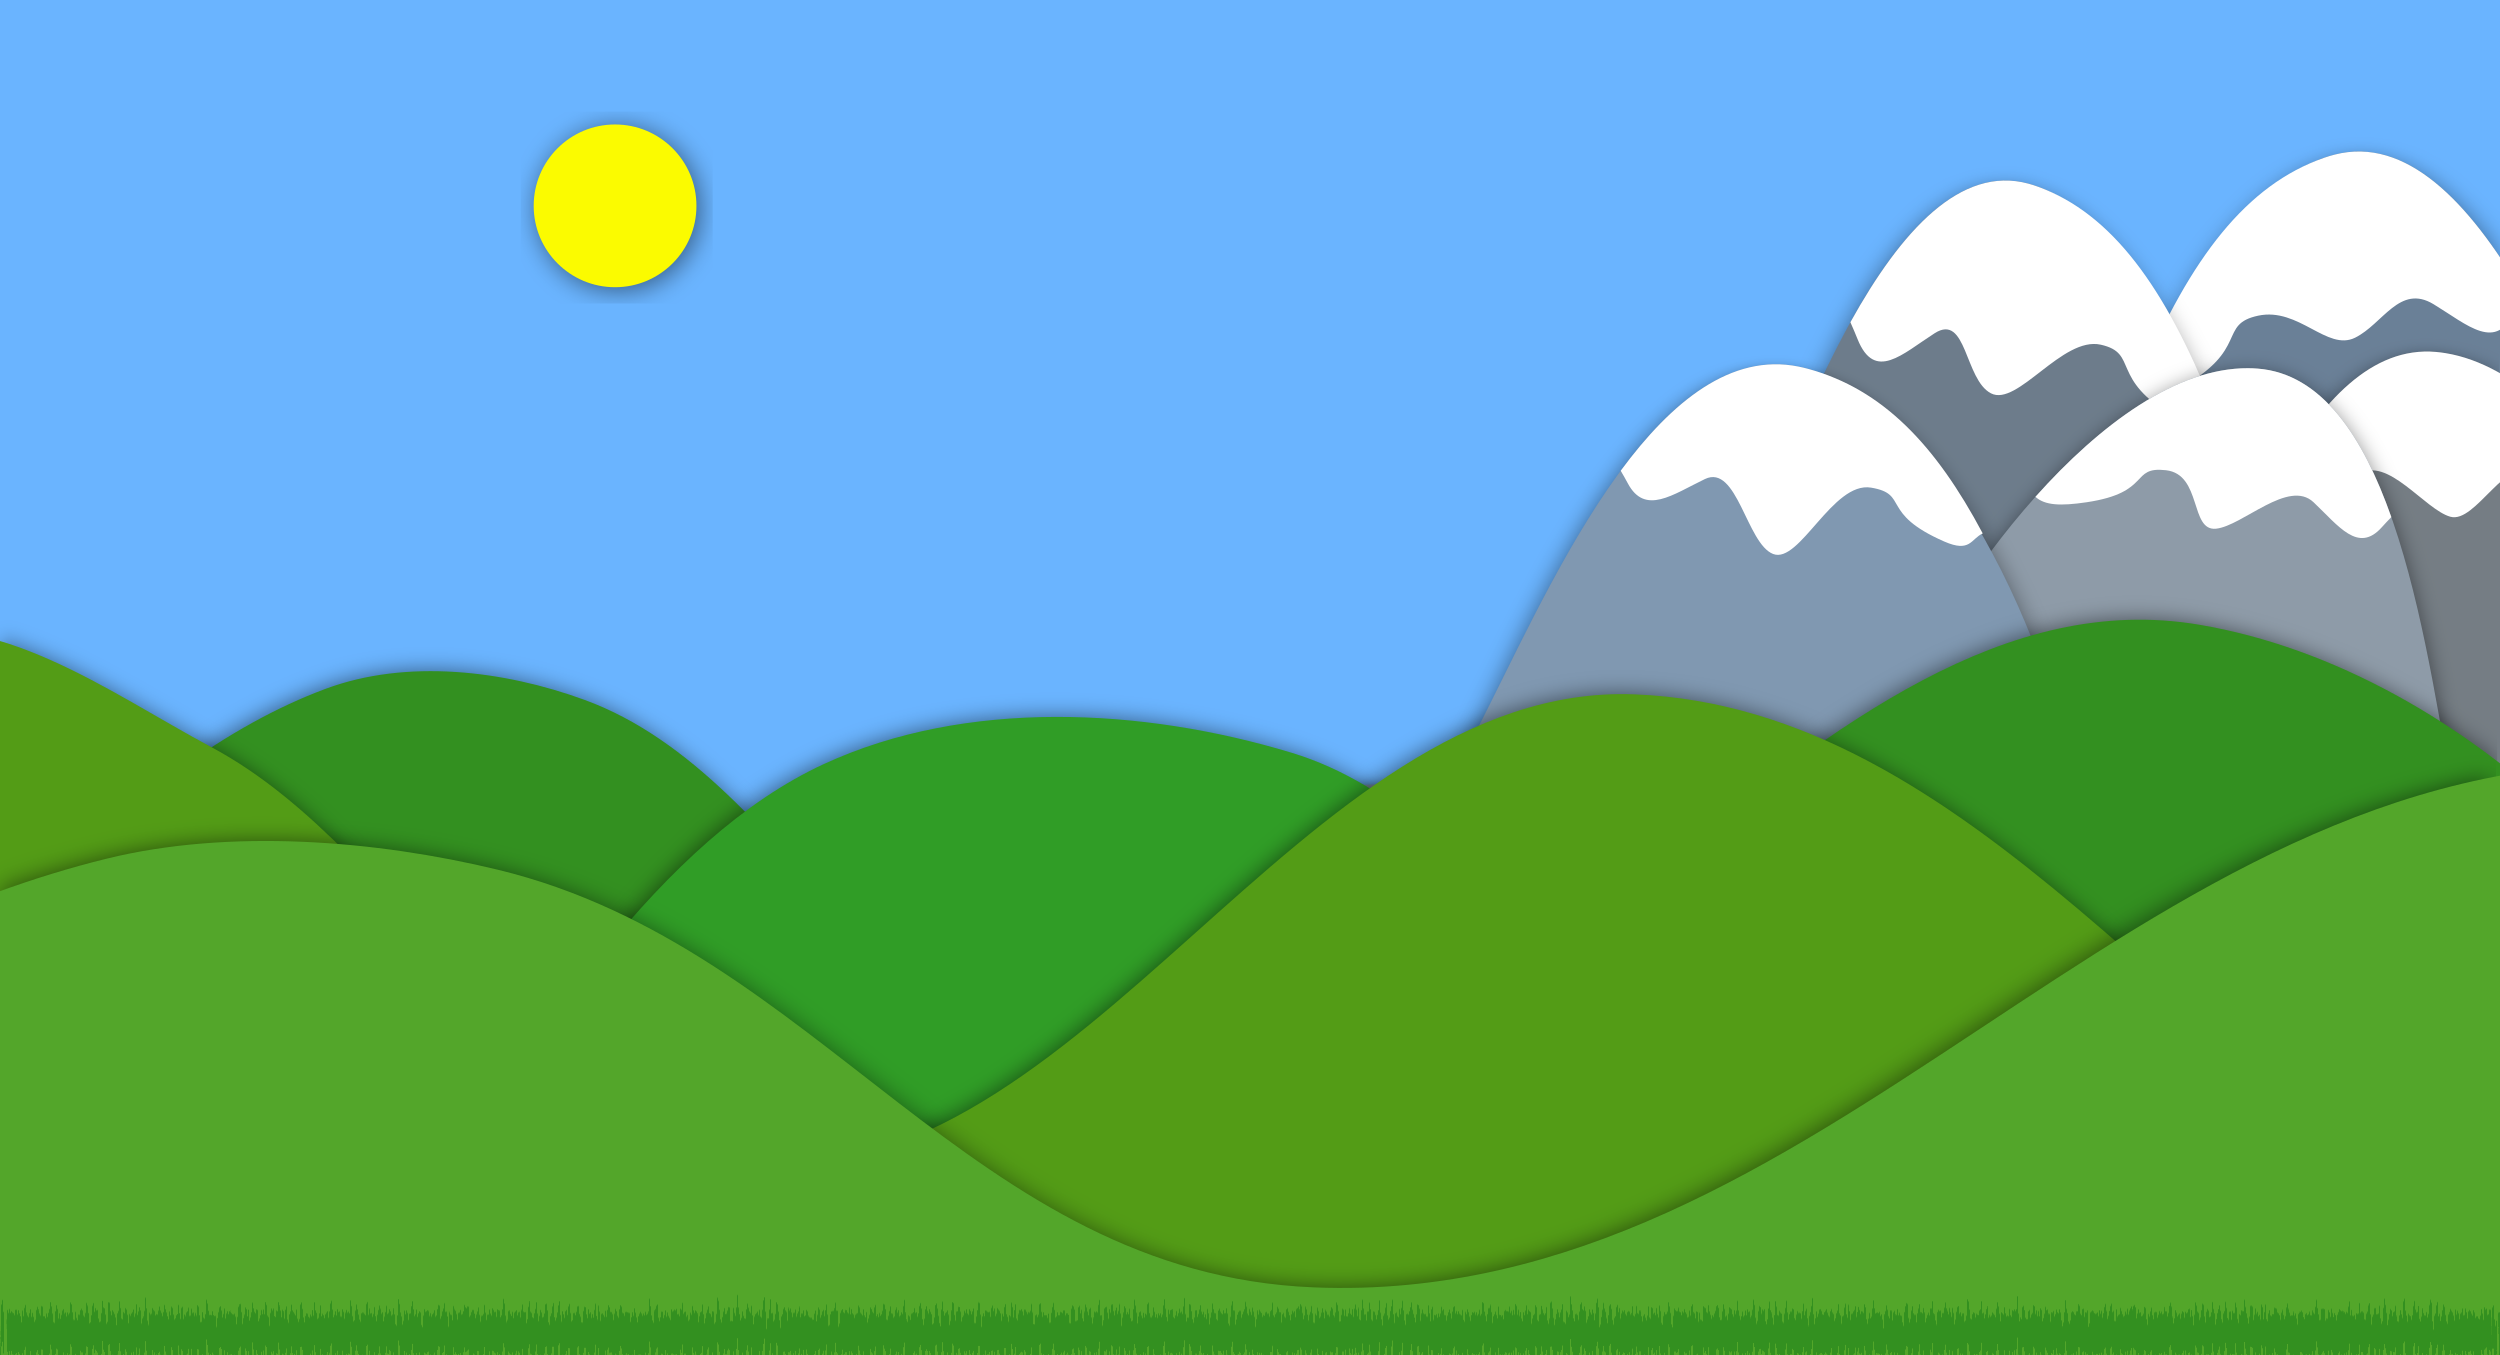
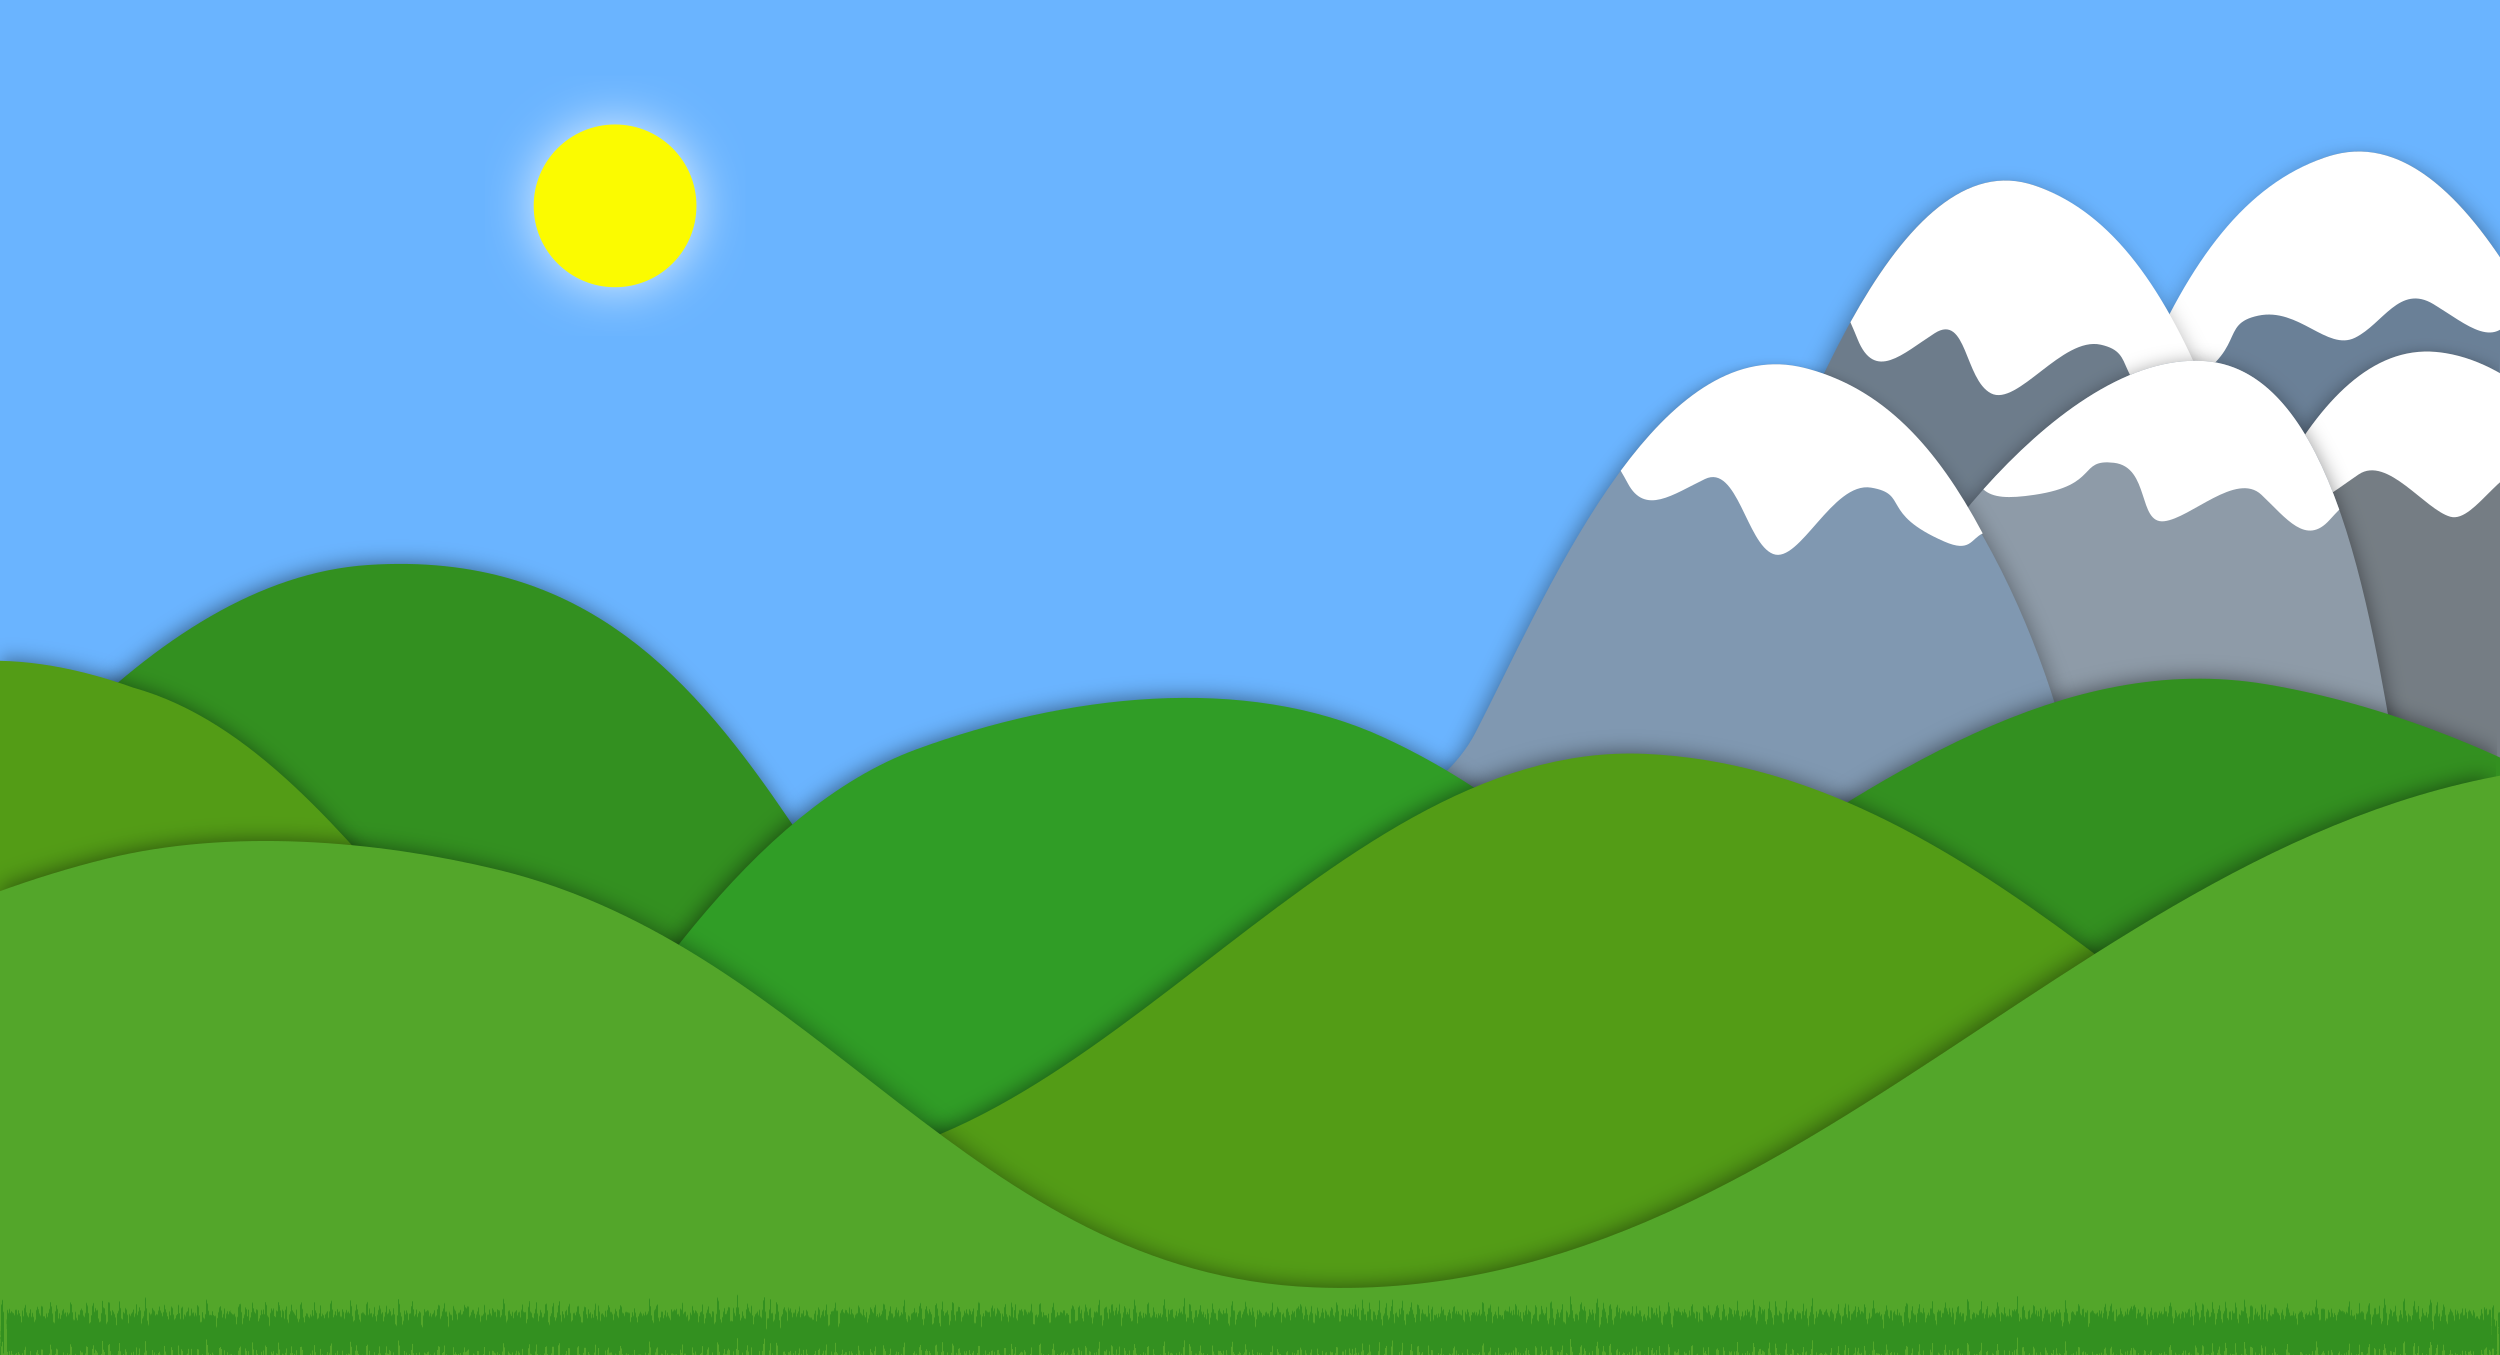
<svg xmlns="http://www.w3.org/2000/svg" width="1920" height="1040" viewBox="0 0 1920 1040" version="1.1" id="svg8">
  <defs id="defs2">
    <filter style="color-interpolation-filters:sRGB" id="filter4507">
      <feFlood flood-opacity="0.498" flood-color="rgb(0,0,0)" result="flood" id="feFlood4497" />
      <feComposite in="flood" in2="SourceGraphic" operator="in" result="composite1" id="feComposite4499" />
      <feGaussianBlur in="composite1" stdDeviation="0" result="blur" id="feGaussianBlur4501" />
      <feOffset dx="6" dy="6" result="offset" id="feOffset4503" />
      <feComposite in="SourceGraphic" in2="offset" operator="over" result="fbSourceGraphic" id="feComposite4505" />
      <feColorMatrix result="fbSourceGraphicAlpha" in="fbSourceGraphic" values="0 0 0 -1 0 0 0 0 -1 0 0 0 0 -1 0 0 0 0 1 0" id="feColorMatrix4581" />
      <feFlood id="feFlood4583" flood-opacity="0.498" flood-color="rgb(0,0,0)" result="flood" in="fbSourceGraphic" />
      <feComposite in2="fbSourceGraphic" id="feComposite4585" in="flood" operator="in" result="composite1" />
      <feGaussianBlur id="feGaussianBlur4587" in="composite1" stdDeviation="2" result="blur" />
      <feOffset id="feOffset4589" dx="4" dy="4" result="offset" />
      <feComposite in2="offset" id="feComposite4591" in="fbSourceGraphic" operator="over" result="fbSourceGraphic" />
      <feColorMatrix result="fbSourceGraphicAlpha" in="fbSourceGraphic" values="0 0 0 -1 0 0 0 0 -1 0 0 0 0 -1 0 0 0 0 1 0" id="feColorMatrix4679" />
      <feFlood id="feFlood4681" flood-opacity="0.498" flood-color="rgb(0,0,0)" result="flood" in="fbSourceGraphic" />
      <feComposite in2="fbSourceGraphic" id="feComposite4683" in="flood" operator="in" result="composite1" />
      <feGaussianBlur id="feGaussianBlur4685" in="composite1" stdDeviation="8" result="blur" />
      <feOffset id="feOffset4687" dx="0" dy="0" result="offset" />
      <feComposite in2="offset" id="feComposite4689" in="fbSourceGraphic" operator="over" result="composite2" />
    </filter>
    <filter style="color-interpolation-filters:sRGB" id="filter4605">
      <feFlood flood-opacity="0.498" flood-color="rgb(0,0,0)" result="flood" id="feFlood4595" />
      <feComposite in="flood" in2="SourceGraphic" operator="in" result="composite1" id="feComposite4597" />
      <feGaussianBlur in="composite1" stdDeviation="2" result="blur" id="feGaussianBlur4599" />
      <feOffset dx="4" dy="4" result="offset" id="feOffset4601" />
      <feComposite in="SourceGraphic" in2="offset" operator="over" result="composite2" id="feComposite4603" />
    </filter>
-     <filter style="color-interpolation-filters:sRGB" id="filter4763">
-       <feFlood flood-opacity="0.498" flood-color="rgb(0,0,0)" result="flood" id="feFlood4753" />
+     <filter style="color-interpolation-filters:sRGB" id="filter4763" width="1.6" height="1.6" x="-0.3" y="-0.3">
+       <feFlood flood-opacity="0.8" flood-color="rgb(255,255,255)" result="flood" id="feFlood4753" />
      <feComposite in="flood" in2="SourceGraphic" operator="in" result="composite1" id="feComposite4755" />
-       <feGaussianBlur in="composite1" stdDeviation="8" result="blur" id="feGaussianBlur4757" />
-       <feOffset dx="2" dy="2" result="offset" id="feOffset4759" />
+       <feGaussianBlur in="composite1" stdDeviation="16" result="blur" id="feGaussianBlur4757" />
+       <feOffset dx="0" dy="0" result="offset" id="feOffset4759" />
      <feComposite in="SourceGraphic" in2="offset" operator="over" result="composite2" id="feComposite4761" />
    </filter>
    <filter style="color-interpolation-filters:sRGB" id="filter4775">
      <feFlood flood-opacity="0.498" flood-color="rgb(0,0,0)" result="flood" id="feFlood4765" />
      <feComposite in="flood" in2="SourceGraphic" operator="in" result="composite1" id="feComposite4767" />
      <feGaussianBlur in="composite1" stdDeviation="8" result="blur" id="feGaussianBlur4769" />
      <feOffset dx="2" dy="2" result="offset" id="feOffset4771" />
      <feComposite in="SourceGraphic" in2="offset" operator="over" result="fbSourceGraphic" id="feComposite4773" />
      <feColorMatrix result="fbSourceGraphicAlpha" in="fbSourceGraphic" values="0 0 0 -1 0 0 0 0 -1 0 0 0 0 -1 0 0 0 0 1 0" id="feColorMatrix4777" />
      <feFlood id="feFlood4779" flood-opacity="0.498" flood-color="rgb(0,0,0)" result="flood" in="fbSourceGraphic" />
      <feComposite in2="fbSourceGraphic" id="feComposite4781" in="flood" operator="in" result="composite1" />
      <feGaussianBlur id="feGaussianBlur4783" in="composite1" stdDeviation="8" result="blur" />
      <feOffset id="feOffset4785" dx="2" dy="2" result="offset" />
      <feComposite in2="offset" id="feComposite4787" in="fbSourceGraphic" operator="over" result="composite2" />
    </filter>
    <filter style="color-interpolation-filters:sRGB" id="filter4807">
      <feFlood flood-opacity="0.498" flood-color="rgb(0,0,0)" result="flood" id="feFlood4797" />
      <feComposite in="flood" in2="SourceGraphic" operator="in" result="composite1" id="feComposite4799" />
      <feGaussianBlur in="composite1" stdDeviation="8" result="blur" id="feGaussianBlur4801" />
      <feOffset dx="-2" dy="0" result="offset" id="feOffset4803" />
      <feComposite in="SourceGraphic" in2="offset" operator="over" result="fbSourceGraphic" id="feComposite4805" />
      <feColorMatrix result="fbSourceGraphicAlpha" in="fbSourceGraphic" values="0 0 0 -1 0 0 0 0 -1 0 0 0 0 -1 0 0 0 0 1 0" id="feColorMatrix4809" />
      <feFlood id="feFlood4811" flood-opacity="0.498" flood-color="rgb(0,0,0)" result="flood" in="fbSourceGraphic" />
      <feComposite in2="fbSourceGraphic" id="feComposite4813" in="flood" operator="in" result="composite1" />
      <feGaussianBlur id="feGaussianBlur4815" in="composite1" stdDeviation="8" result="blur" />
      <feOffset id="feOffset4817" dx="-2" dy="0" result="offset" />
      <feComposite in2="offset" id="feComposite4819" in="fbSourceGraphic" operator="over" result="composite2" />
    </filter>
    <filter style="color-interpolation-filters:sRGB" id="filter4831">
      <feFlood flood-opacity="0.498" flood-color="rgb(0,0,0)" result="flood" id="feFlood4821" />
      <feComposite in="flood" in2="SourceGraphic" operator="in" result="composite1" id="feComposite4823" />
      <feGaussianBlur in="composite1" stdDeviation="8" result="blur" id="feGaussianBlur4825" />
      <feOffset dx="-2" dy="0" result="offset" id="feOffset4827" />
      <feComposite in="SourceGraphic" in2="offset" operator="over" result="composite2" id="feComposite4829" />
    </filter>
    <filter style="color-interpolation-filters:sRGB" id="filter4849">
      <feFlood flood-opacity="0.498" flood-color="rgb(0,0,0)" result="flood" id="feFlood4839" />
      <feComposite in="flood" in2="SourceGraphic" operator="in" result="composite1" id="feComposite4841" />
      <feGaussianBlur in="composite1" stdDeviation="8" result="blur" id="feGaussianBlur4843" />
      <feOffset dx="-2" dy="0" result="offset" id="feOffset4845" />
      <feComposite in="SourceGraphic" in2="offset" operator="over" result="composite2" id="feComposite4847" />
    </filter>
    <filter style="color-interpolation-filters:sRGB" id="filter4874">
      <feFlood flood-opacity="0.498" flood-color="rgb(0,0,0)" result="flood" id="feFlood4864" />
      <feComposite in="flood" in2="SourceGraphic" operator="in" result="composite1" id="feComposite4866" />
      <feGaussianBlur in="composite1" stdDeviation="8" result="blur" id="feGaussianBlur4868" />
      <feOffset dx="-0" dy="4" result="offset" id="feOffset4870" />
      <feComposite in="SourceGraphic" in2="offset" operator="over" result="composite2" id="feComposite4872" />
    </filter>
    <filter height="1.4" y="-0.2" width="1.4" x="-0.2" style="color-interpolation-filters:sRGB" id="filter5703">
      <feTurbulence baseFrequency="0.05" numOctaves="10" type="turbulence" result="result91" id="feTurbulence5697" />
      <feDisplacementMap scale="30" result="result5" xChannelSelector="R" in="SourceGraphic" in2="result91" id="feDisplacementMap5699" yChannelSelector="A" />
      <feComposite in="SourceGraphic" operator="atop" in2="result5" id="feComposite5701" />
    </filter>
    <filter style="color-interpolation-filters:sRGB;" id="filter6153">
      <feTurbulence type="fractalNoise" numOctaves="5" seed="350" baseFrequency="0.4 0.001" result="turbulence" id="feTurbulence6149" />
      <feDisplacementMap in="SourceGraphic" in2="turbulence" scale="50" yChannelSelector="G" xChannelSelector="R" id="feDisplacementMap6151" />
    </filter>
  </defs>
  <g id="layer1" transform="translate(0,743)" style="display:inline">
    <rect style="opacity:1;fill:#6ab4ff;fill-opacity:1;fill-rule:evenodd;stroke:none;stroke-width:2;stroke-linecap:round;stroke-linejoin:round;stroke-miterlimit:4;stroke-dasharray:none;stroke-dashoffset:30.236;stroke-opacity:1" id="bg" height="1040" x="0" y="-743" width="1920" />
    <circle style="opacity:1;fill:#fbfb00;fill-opacity:1;fill-rule:evenodd;stroke:none;stroke-width:40;stroke-linecap:round;stroke-linejoin:round;stroke-miterlimit:4;stroke-dasharray:none;stroke-dashoffset:30.236;stroke-opacity:1;filter:url(#filter4763)" id="sun" cx="560" cy="-463" r="50" transform="matrix(1.25,0,0,1.25,-227.6315,-6.157861)" />
  </g>
  <g id="layer3" transform="translate(0,-40)">
    <g style="stroke-width:0.815" transform="matrix(1.087726,-0.3864821,0.2861755,1.280914,-185.5102,415.0375)" id="g5686">
      <path style="display:inline;fill:#6a8097;fill-opacity:1;fill-rule:evenodd;stroke:none;stroke-width:0.216px;stroke-linecap:butt;stroke-linejoin:miter;stroke-opacity:1;filter:url(#filter4874)" d="m 1066.94,759.277 c 295.065,-83.388 342.105,-66.283 389.144,-173.191 47.039,-106.908 171.053,-271.546 277.96,-262.993 106.908,8.553 130.428,226.645 151.809,337.829 21.382,111.184 135.328,323.183 167.4,357.394 32.072,34.211 -107.532,44.58 -107.532,44.58 l -921.545,-25.658 z" id="path5682" />
      <path id="path5684" transform="scale(0.2645833)" d="m 6525.357,1219.932 c -206.722,-1.077 -385.46,110.53 -574.626,322.353 27.258,24.747 17.589,64.328 94.552,52.866 189.908,-28.284 125.259,-105.057 230.315,-92.936 105.056,12.122 150.446,126.618 227.218,118.536 76.772,-8.081 139.947,-80.404 212.678,-11.714 72.731,68.69 129.3,149.502 197.99,72.731 8.673,-9.694 18.057,-19.645 27.83,-29.635 -82.38,-233.641 -201.561,-416.123 -387.445,-430.994 -9.47,-0.758 -18.975,-1.157 -28.512,-1.207 z" style="fill:#ffffff;fill-opacity:1;fill-rule:evenodd;stroke:none;stroke-width:0.815px;stroke-linecap:butt;stroke-linejoin:miter;stroke-opacity:1" />
    </g>
    <g id="g5692" transform="matrix(-1.030767,-0.3864821,-0.2711899,1.280914,3432.705,437.3362)" style="stroke-width:0.838">
      <path id="path5688" d="m 1066.94,759.277 c 295.065,-83.388 342.105,-66.283 389.144,-173.191 47.039,-106.908 171.053,-271.546 277.96,-262.993 106.908,8.553 130.428,226.645 151.809,337.829 21.382,111.184 135.328,323.183 167.4,357.394 32.072,34.211 -107.532,44.58 -107.532,44.58 l -921.545,-25.658 z" style="display:inline;fill:#6d7c8b;fill-opacity:1;fill-rule:evenodd;stroke:none;stroke-width:0.222px;stroke-linecap:butt;stroke-linejoin:miter;stroke-opacity:1;filter:url(#filter4874)" />
      <path style="fill:#ffffff;fill-opacity:1;fill-rule:evenodd;stroke:none;stroke-width:0.838px;stroke-linecap:butt;stroke-linejoin:miter;stroke-opacity:1" d="m 6525.357,1219.932 c -206.722,-1.077 -385.46,110.53 -574.626,322.353 27.258,24.747 17.589,64.328 94.552,52.866 189.908,-28.284 125.259,-105.057 230.315,-92.936 105.056,12.122 182.919,196.64 259.691,188.559 76.772,-8.081 107.474,-150.427 180.205,-81.737 72.731,68.69 129.3,149.502 197.99,72.731 8.673,-9.694 18.057,-19.645 27.83,-29.635 -82.38,-233.641 -201.561,-416.123 -387.445,-430.994 -9.47,-0.758 -18.975,-1.157 -28.512,-1.207 z" transform="scale(0.2645833)" id="path5690" />
    </g>
    <g id="g5674" transform="matrix(-0.9859568,-0.1670007,-0.1670007,0.9859568,3634.423,281.3108)">
      <path id="path5670" d="m 1066.94,759.277 c 295.065,-83.388 342.105,-66.283 389.144,-173.191 47.039,-106.908 171.053,-271.546 277.96,-262.993 106.908,8.553 130.428,226.645 151.809,337.829 21.382,111.184 271.546,57.73 303.618,91.941 32.072,34.21 -243.75,310.033 -243.75,310.033 l -921.545,-25.658 z" style="display:inline;fill:#757d84;fill-opacity:1;fill-rule:evenodd;stroke:none;stroke-width:0.265px;stroke-linecap:butt;stroke-linejoin:miter;stroke-opacity:1;filter:url(#filter4874)" />
      <path style="fill:#ffffff;fill-opacity:1;fill-rule:evenodd;stroke:none;stroke-width:1px;stroke-linecap:butt;stroke-linejoin:miter;stroke-opacity:1" d="m 6525.357,1219.932 c -206.722,-1.077 -427.98,161.521 -617.146,373.344 27.258,24.747 101.313,23.637 168.475,-15.657 99.332,-58.115 36.793,-44.698 125.039,-70.197 101.596,-29.358 154.154,186.469 230.926,178.387 76.772,-8.081 210.113,-145.462 282.844,-76.772 72.731,68.69 129.3,149.502 197.99,72.731 8.673,-9.694 18.057,-19.645 27.83,-29.635 -82.38,-233.641 -201.561,-416.123 -387.445,-430.994 -9.47,-0.758 -18.975,-1.157 -28.512,-1.207 z" transform="scale(0.2645833)" id="path5672" />
    </g>
-     <g id="g5668">
+     <g id="g5668" transform="translate(-40,-5.714286)">
      <path style="display:inline;fill:#8e9ba8;fill-opacity:1;fill-rule:evenodd;stroke:none;stroke-width:0.265px;stroke-linecap:butt;stroke-linejoin:miter;stroke-opacity:1;filter:url(#filter4874)" d="m 1066.94,759.277 c 295.065,-83.388 342.105,-66.283 389.144,-173.191 47.039,-106.908 171.053,-271.546 277.96,-262.993 106.908,8.553 130.428,226.645 151.809,337.829 21.382,111.184 271.546,57.73 303.618,91.941 32.072,34.21 -243.75,310.033 -243.75,310.033 l -921.545,-25.658 z" id="path4876" />
      <path id="path4904" transform="scale(0.2645833)" d="m 6525.357,1219.932 c -206.722,-1.077 -427.98,161.521 -617.146,373.344 27.258,24.747 71.701,27.224 148.664,15.762 189.908,-28.284 125.259,-105.057 230.315,-92.936 105.056,12.122 68.689,177.788 145.461,169.707 76.772,-8.081 210.113,-145.462 282.844,-76.772 72.731,68.69 129.3,149.502 197.99,72.731 8.673,-9.694 18.057,-19.645 27.83,-29.635 -82.38,-233.641 -201.561,-416.123 -387.445,-430.994 -9.47,-0.758 -18.975,-1.157 -28.512,-1.207 z" style="fill:#ffffff;fill-opacity:1;fill-rule:evenodd;stroke:none;stroke-width:1px;stroke-linecap:butt;stroke-linejoin:miter;stroke-opacity:1" />
    </g>
    <g id="g5680" transform="matrix(-1.030767,-0.2904168,-0.2711899,0.9625259,3256.307,514.1556)" style="stroke-width:0.966">
-       <path id="path5676" d="m 1066.94,759.277 c 295.065,-83.388 342.105,-66.283 389.144,-173.191 47.039,-106.908 171.053,-271.546 277.96,-262.993 106.908,8.553 130.428,226.645 151.809,337.829 21.382,111.184 271.546,57.73 303.618,91.941 32.072,34.21 -243.75,310.033 -243.75,310.033 l -921.545,-25.658 z" style="display:inline;fill:#8098b1;fill-opacity:1;fill-rule:evenodd;stroke:none;stroke-width:0.256px;stroke-linecap:butt;stroke-linejoin:miter;stroke-opacity:1;filter:url(#filter4874)" />
+       <path id="path5676" d="m 1066.94,759.277 c 295.065,-83.388 342.105,-66.283 389.144,-173.191 47.039,-106.908 171.053,-271.546 277.96,-262.993 106.908,8.553 130.428,226.645 151.809,337.829 21.382,111.184 222.203,203.135 254.275,237.345 32.072,34.21 -194.407,164.628 -194.407,164.628 l -921.545,-25.658 z" style="display:inline;fill:#8098b1;fill-opacity:1;fill-rule:evenodd;stroke:none;stroke-width:0.256px;stroke-linecap:butt;stroke-linejoin:miter;stroke-opacity:1;filter:url(#filter4874)" />
      <path style="fill:#ffffff;fill-opacity:1;fill-rule:evenodd;stroke:none;stroke-width:0.966px;stroke-linecap:butt;stroke-linejoin:miter;stroke-opacity:1" d="m 6525.357,1219.932 c -206.722,-1.077 -385.46,110.53 -574.626,322.353 27.258,24.747 17.589,64.328 94.552,52.866 189.908,-28.284 125.259,-105.057 230.315,-92.936 105.056,12.122 130.209,270.56 206.981,262.478 76.772,-8.081 160.185,-224.347 232.916,-155.656 72.731,68.69 129.3,149.502 197.99,72.731 8.673,-9.694 18.057,-19.645 27.83,-29.635 -82.38,-233.641 -201.561,-416.123 -387.445,-430.994 -9.47,-0.758 -18.975,-1.157 -28.512,-1.207 z" transform="scale(0.2645833)" id="path5678" />
    </g>
  </g>
  <g id="layer2" style="display:inline" transform="translate(0,-40)">
-     <path style="display:inline;fill:#339020;fill-opacity:1;fill-rule:evenodd;stroke:none;stroke-width:0.265px;stroke-linecap:butt;stroke-linejoin:miter;stroke-opacity:1;filter:url(#filter4849)" d="m -457.565,1233.947 c 156.085,0 404.281,-552.257 707.73,-664.967 62.193,-23.1 136.54,-14.233 198.849,8.553 164.146,60.027 241.162,300.821 414.802,320.723 300.685,34.464 526.939,-429.081 825.328,-378.454 205.741,34.908 405.125,230.503 451.151,434.046 15.62,69.077 -74.836,198.849 -74.836,198.849 l -1261.512,40.625 z" id="path4791" />
-     <path id="path4835" d="m 81.25,1242.5 c 156.085,0 301.386,-500.395 551.644,-615.789 108.765,-50.152 244.596,-43.318 359.21,-8.553 160.08,48.557 244.734,266.37 410.526,288.651 308.567,41.468 571.912,-369.016 878.782,-316.447 193.209,33.098 290.469,266.143 455.427,372.039 111.585,71.632 357.072,175.329 357.072,175.329 l -152.878,305.756 -2442.843,-55.592 z" style="display:inline;fill:#309d26;fill-opacity:1;fill-rule:evenodd;stroke:none;stroke-width:0.265px;stroke-linecap:butt;stroke-linejoin:miter;stroke-opacity:1;filter:url(#filter4831)" />
-     <path style="fill:#539c16;fill-opacity:1;fill-rule:evenodd;stroke:none;stroke-width:0.265;stroke-linecap:butt;stroke-linejoin:miter;stroke-miterlimit:4;stroke-dasharray:none;stroke-opacity:1;filter:url(#filter4831)" d="m -744.078,487.296 c 156.085,0 334.168,-656.424 652.138,-741.94 86.406,-23.239 175.544,43.319 254.441,85.526 154.111,82.444 240.644,306.026 414.802,320.723 255.127,21.531 421.947,-371.087 677.796,-361.348 259.025,9.86 430.335,290.136 656.414,416.94 115.649,64.866 357.072,175.329 357.072,175.329 L 2115.706,688.283 -327.138,632.69 Z" id="path4833" transform="translate(0,783)" />
+     <path style="display:inline;fill:#339020;fill-opacity:1;fill-rule:evenodd;stroke:none;stroke-width:0.265px;stroke-linecap:butt;stroke-linejoin:miter;stroke-opacity:1;filter:url(#filter4849)" d="m -460.423,1245.376 c 156.085,0 409.995,-749.4 743.217,-771.465 333.222,-22.065 339.075,402.944 578.164,435.775 311.923,42.831 569.089,-396.172 879.614,-344.168 214.443,35.913 487.75,205.379 496.865,422.617 3.467,82.618 -174.836,175.991 -174.836,175.991 l -1261.512,40.625 z" id="path4791" />
+     <path id="path4835" d="m 152.679,1231.071 c 156.085,0 298.528,-523.252 551.644,-615.789 112.489,-41.125 250.587,-59.012 359.21,-8.553 202.937,94.271 244.734,266.37 410.526,288.651 308.567,41.468 571.912,-369.016 878.782,-316.447 193.209,33.098 290.469,266.143 455.427,372.039 111.585,71.632 357.072,175.329 357.072,175.329 l -152.878,305.756 -2442.843,-55.592 z" style="display:inline;fill:#309d26;fill-opacity:1;fill-rule:evenodd;stroke:none;stroke-width:0.265px;stroke-linecap:butt;stroke-linejoin:miter;stroke-opacity:1;filter:url(#filter4831)" />
+     <path style="fill:#539c16;fill-opacity:1;fill-rule:evenodd;stroke:none;stroke-width:0.265;stroke-linecap:butt;stroke-linejoin:miter;stroke-miterlimit:4;stroke-dasharray:none;stroke-opacity:1;filter:url(#filter4831)" d="m -744.078,487.296 c 443.852,-208.065 446.673,-845.298 846.578,-702.128 182.682,51.015 276.16,343.869 474.802,366.438 250.211,28.428 434.797,-326.877 686.367,-315.634 248.64,11.112 428.052,254.446 647.843,371.226 117.096,62.216 357.072,175.329 357.072,175.329 L 2115.706,688.283 -327.138,632.69 Z" id="path4833" transform="translate(0,783)" />
    <path id="path4837" d="m -692.763,487.296 c 156.085,0 404.281,-552.257 707.73,-664.967 62.193,-23.1 136.54,-14.233 198.849,8.553 164.146,60.027 240.355,309.992 414.802,320.723 262.181,16.129 415.296,-411.619 677.796,-401.973 266.538,9.794 426.639,322.134 656.414,457.565 114.232,67.33 357.072,175.329 357.072,175.329 L 2167.021,688.283 -275.822,632.69 Z" style="fill:#53a62a;fill-opacity:1;fill-rule:evenodd;stroke:none;stroke-width:0.215px;stroke-linecap:butt;stroke-linejoin:miter;stroke-opacity:1;filter:url(#filter4831)" transform="matrix(1.510335,0,0,1,59.4783,877.0789)" />
  </g>
  <g id="layer4">
    <rect style="opacity:1;fill:#339020;fill-opacity:1;fill-rule:evenodd;stroke:none;stroke-width:0.293;stroke-linecap:round;stroke-linejoin:round;stroke-miterlimit:4;stroke-dasharray:none;stroke-dashoffset:30.236;stroke-opacity:1;filter:url(#filter6153)" id="rect5695" width="2131.786" height="350.762" x="-136.071" y="961.381" transform="matrix(1,0,0,0.8159685,0,224.1839)" />
  </g>
</svg>
